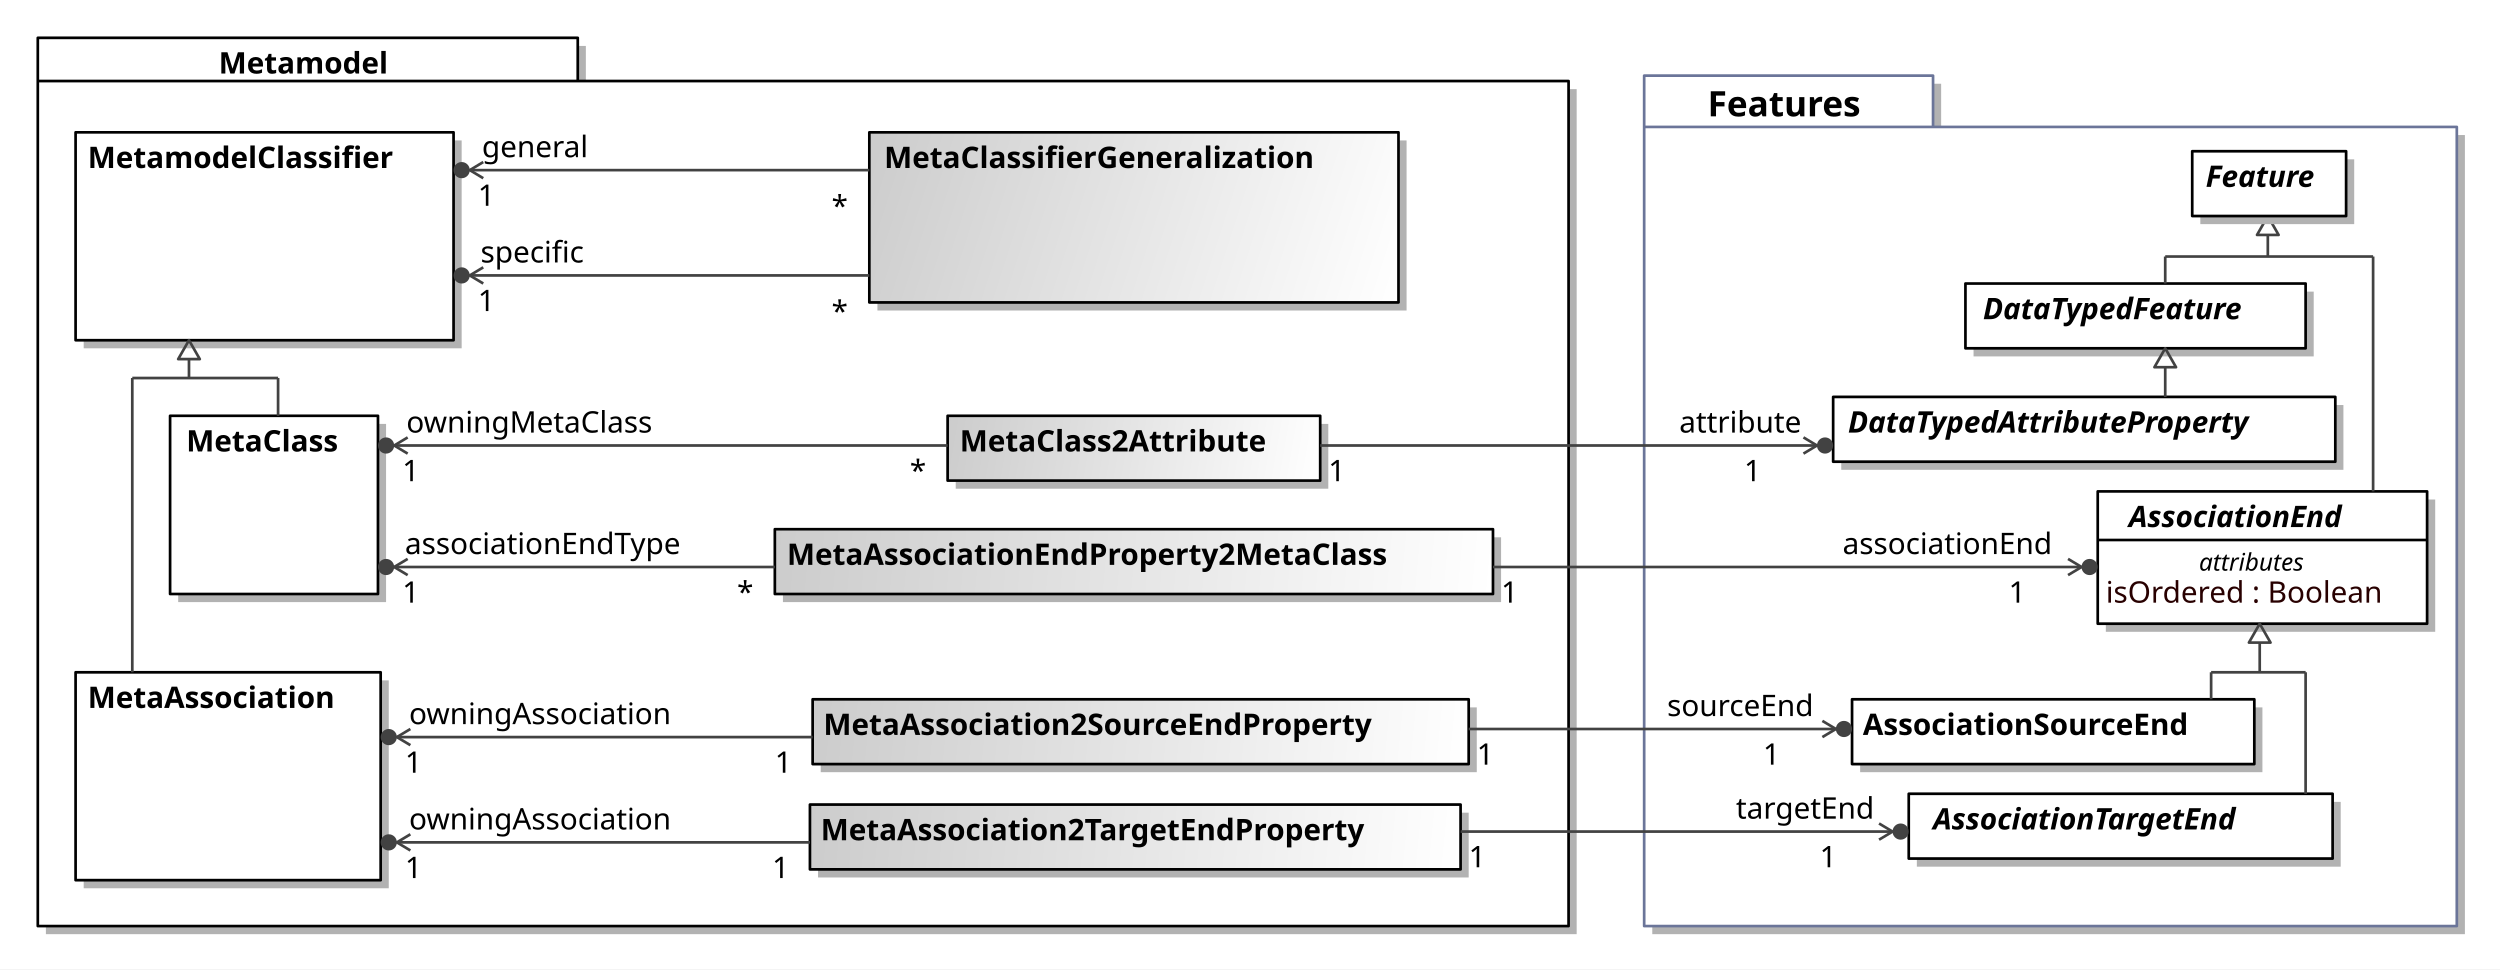
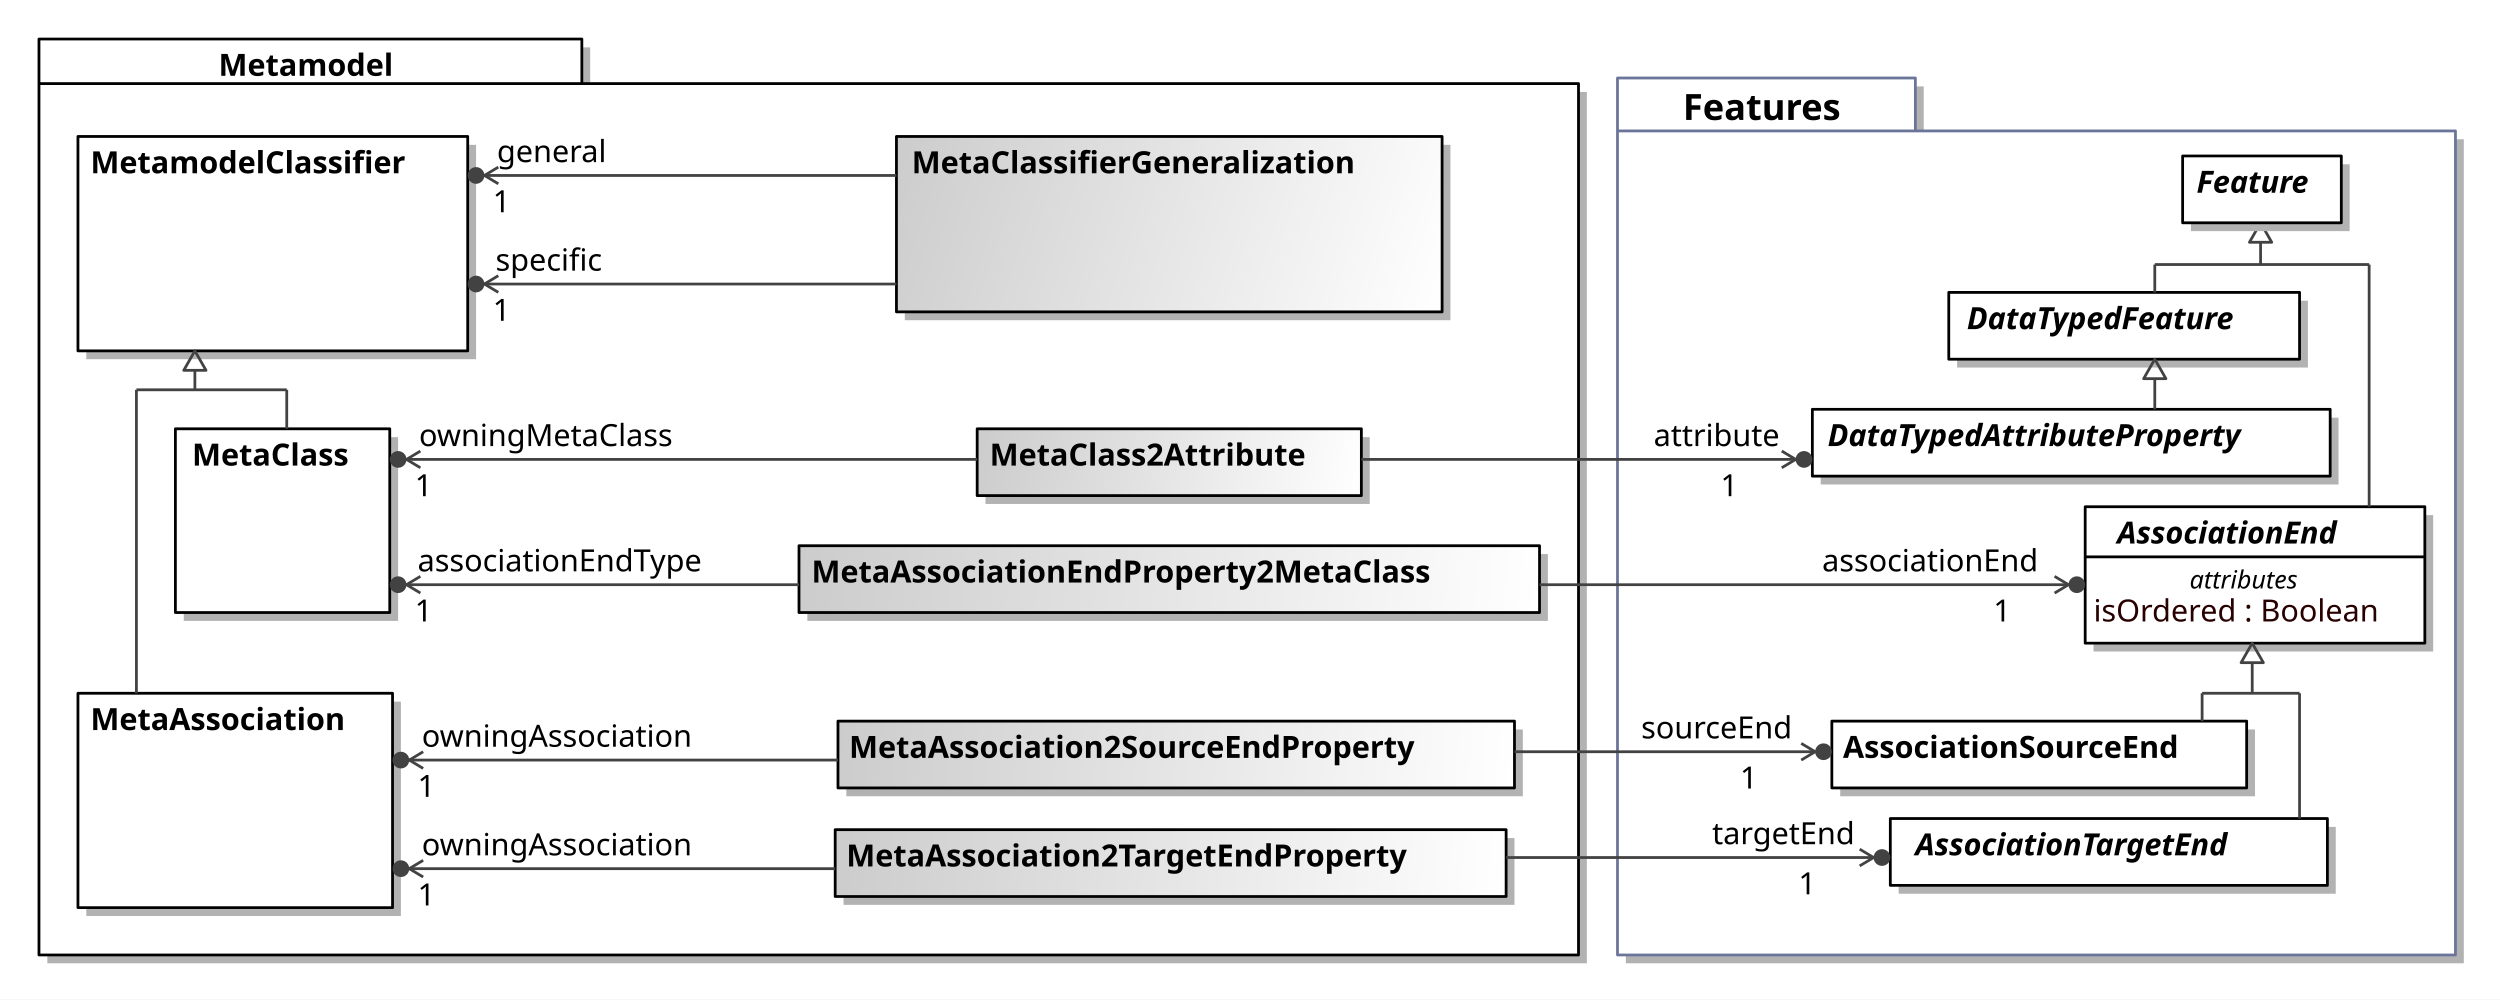
- <svg xmlns="http://www.w3.org/2000/svg" fill-opacity="1" color-rendering="auto" color-interpolation="auto" text-rendering="auto" stroke="black" stroke-linecap="square" width="9.646in" stroke-miterlimit="10" shape-rendering="auto" stroke-opacity="1" fill="black" stroke-dasharray="none" font-weight="normal" stroke-width="1" viewBox="0 0 926 359" height="3.74in" font-family="'Dialog'" font-style="normal" stroke-linejoin="miter" font-size="12" stroke-dashoffset="0" image-rendering="auto">
+ <svg xmlns="http://www.w3.org/2000/svg" fill-opacity="1" color-rendering="auto" color-interpolation="auto" text-rendering="auto" stroke="black" stroke-linecap="square" width="9.354in" stroke-miterlimit="10" shape-rendering="auto" stroke-opacity="1" fill="black" stroke-dasharray="none" font-weight="normal" stroke-width="1" viewBox="0 0 898 359" height="3.74in" font-family="'Dialog'" font-style="normal" stroke-linejoin="miter" font-size="12" stroke-dashoffset="0" image-rendering="auto">
  <defs id="genericDefs" />
  <g>
    <defs id="defs1">
-       <linearGradient x1="14" gradientUnits="userSpaceOnUse" x2="581" y1="14" y2="343" id="linearGradient1" spreadMethod="pad">
+       <linearGradient x1="14" gradientUnits="userSpaceOnUse" x2="567" y1="14" y2="343" id="linearGradient1" spreadMethod="pad">
        <stop stop-opacity="1" stop-color="white" offset="0%" />
        <stop stop-opacity="1" stop-color="white" offset="100%" />
      </linearGradient>
      <linearGradient x1="287" gradientUnits="userSpaceOnUse" x2="553" y1="196" y2="220" id="linearGradient2" spreadMethod="pad">
        <stop stop-opacity="1" stop-color="rgb(204,204,204)" offset="0%" />
        <stop stop-opacity="1" stop-color="white" offset="100%" />
      </linearGradient>
      <linearGradient x1="301" gradientUnits="userSpaceOnUse" x2="544" y1="259" y2="283" id="linearGradient3" spreadMethod="pad">
        <stop stop-opacity="1" stop-color="rgb(204,204,204)" offset="0%" />
        <stop stop-opacity="1" stop-color="white" offset="100%" />
      </linearGradient>
      <linearGradient x1="300" gradientUnits="userSpaceOnUse" x2="541" y1="298" y2="322" id="linearGradient4" spreadMethod="pad">
        <stop stop-opacity="1" stop-color="rgb(204,204,204)" offset="0%" />
        <stop stop-opacity="1" stop-color="white" offset="100%" />
      </linearGradient>
      <linearGradient x1="322" gradientUnits="userSpaceOnUse" x2="518" y1="49" y2="112" id="linearGradient5" spreadMethod="pad">
        <stop stop-opacity="1" stop-color="rgb(204,204,204)" offset="0%" />
        <stop stop-opacity="1" stop-color="white" offset="100%" />
      </linearGradient>
      <linearGradient x1="28" gradientUnits="userSpaceOnUse" x2="168" y1="49" y2="126" id="linearGradient6" spreadMethod="pad">
        <stop stop-opacity="1" stop-color="white" offset="0%" />
        <stop stop-opacity="1" stop-color="white" offset="100%" />
      </linearGradient>
      <linearGradient x1="351" gradientUnits="userSpaceOnUse" x2="489" y1="154" y2="178" id="linearGradient7" spreadMethod="pad">
        <stop stop-opacity="1" stop-color="rgb(204,204,204)" offset="0%" />
        <stop stop-opacity="1" stop-color="white" offset="100%" />
      </linearGradient>
      <linearGradient x1="28" gradientUnits="userSpaceOnUse" x2="141" y1="249" y2="326" id="linearGradient8" spreadMethod="pad">
        <stop stop-opacity="1" stop-color="white" offset="0%" />
        <stop stop-opacity="1" stop-color="white" offset="100%" />
      </linearGradient>
      <linearGradient x1="63" gradientUnits="userSpaceOnUse" x2="140" y1="154" y2="220" id="linearGradient9" spreadMethod="pad">
        <stop stop-opacity="1" stop-color="white" offset="0%" />
        <stop stop-opacity="1" stop-color="white" offset="100%" />
      </linearGradient>
-       <linearGradient x1="609" gradientUnits="userSpaceOnUse" x2="910" y1="28" y2="343" id="linearGradient10" spreadMethod="pad">
-         <stop stop-opacity="1" stop-color="white" offset="0%" />
-         <stop stop-opacity="1" stop-color="white" offset="100%" />
-       </linearGradient>
-       <linearGradient x1="679" gradientUnits="userSpaceOnUse" x2="865" y1="147" y2="171" id="linearGradient11" spreadMethod="pad">
-         <stop stop-opacity="1" stop-color="white" offset="0%" />
-         <stop stop-opacity="1" stop-color="white" offset="100%" />
-       </linearGradient>
-       <linearGradient x1="707" gradientUnits="userSpaceOnUse" x2="864" y1="294" y2="318" id="linearGradient12" spreadMethod="pad">
-         <stop stop-opacity="1" stop-color="white" offset="0%" />
-         <stop stop-opacity="1" stop-color="white" offset="100%" />
-       </linearGradient>
-       <linearGradient x1="686" gradientUnits="userSpaceOnUse" x2="835" y1="259" y2="283" id="linearGradient13" spreadMethod="pad">
-         <stop stop-opacity="1" stop-color="white" offset="0%" />
-         <stop stop-opacity="1" stop-color="white" offset="100%" />
-       </linearGradient>
-       <linearGradient x1="728" gradientUnits="userSpaceOnUse" x2="854" y1="105" y2="129" id="linearGradient14" spreadMethod="pad">
-         <stop stop-opacity="1" stop-color="white" offset="0%" />
-         <stop stop-opacity="1" stop-color="white" offset="100%" />
-       </linearGradient>
-       <linearGradient x1="777" gradientUnits="userSpaceOnUse" x2="899" y1="182" y2="231" id="linearGradient15" spreadMethod="pad">
-         <stop stop-opacity="1" stop-color="white" offset="0%" />
-         <stop stop-opacity="1" stop-color="white" offset="100%" />
-       </linearGradient>
-       <linearGradient x1="812" gradientUnits="userSpaceOnUse" x2="869" y1="56" y2="80" id="linearGradient16" spreadMethod="pad">
+       <linearGradient x1="581" gradientUnits="userSpaceOnUse" x2="882" y1="28" y2="343" id="linearGradient10" spreadMethod="pad">
+         <stop stop-opacity="1" stop-color="white" offset="0%" />
+         <stop stop-opacity="1" stop-color="white" offset="100%" />
+       </linearGradient>
+       <linearGradient x1="651" gradientUnits="userSpaceOnUse" x2="837" y1="147" y2="171" id="linearGradient11" spreadMethod="pad">
+         <stop stop-opacity="1" stop-color="white" offset="0%" />
+         <stop stop-opacity="1" stop-color="white" offset="100%" />
+       </linearGradient>
+       <linearGradient x1="679" gradientUnits="userSpaceOnUse" x2="836" y1="294" y2="318" id="linearGradient12" spreadMethod="pad">
+         <stop stop-opacity="1" stop-color="white" offset="0%" />
+         <stop stop-opacity="1" stop-color="white" offset="100%" />
+       </linearGradient>
+       <linearGradient x1="658" gradientUnits="userSpaceOnUse" x2="807" y1="259" y2="283" id="linearGradient13" spreadMethod="pad">
+         <stop stop-opacity="1" stop-color="white" offset="0%" />
+         <stop stop-opacity="1" stop-color="white" offset="100%" />
+       </linearGradient>
+       <linearGradient x1="700" gradientUnits="userSpaceOnUse" x2="826" y1="105" y2="129" id="linearGradient14" spreadMethod="pad">
+         <stop stop-opacity="1" stop-color="white" offset="0%" />
+         <stop stop-opacity="1" stop-color="white" offset="100%" />
+       </linearGradient>
+       <linearGradient x1="749" gradientUnits="userSpaceOnUse" x2="871" y1="182" y2="231" id="linearGradient15" spreadMethod="pad">
+         <stop stop-opacity="1" stop-color="white" offset="0%" />
+         <stop stop-opacity="1" stop-color="white" offset="100%" />
+       </linearGradient>
+       <linearGradient x1="784" gradientUnits="userSpaceOnUse" x2="841" y1="56" y2="80" id="linearGradient16" spreadMethod="pad">
        <stop stop-opacity="1" stop-color="white" offset="0%" />
        <stop stop-opacity="1" stop-color="white" offset="100%" />
      </linearGradient>
      <clipPath clipPathUnits="userSpaceOnUse" id="clipPath1">
-         <path d="M0 -5 L926 -5 L926 359 L0 359 L0 -5 Z" />
+         <path d="M0 -5 L898 -5 L898 359 L0 359 L0 -5 Z" />
      </clipPath>
    </defs>
    <g fill="white" stroke="white">
-       <rect x="0" width="926" height="364" y="-5" clip-path="url(#clipPath1)" stroke="none" />
-       <rect x="17" y="33" clip-path="url(#clipPath1)" fill="rgb(178,178,178)" width="567" text-rendering="geometricPrecision" height="313" stroke="none" />
-       <rect x="17" y="17" clip-path="url(#clipPath1)" fill="rgb(178,178,178)" width="200" text-rendering="geometricPrecision" height="16" stroke="none" />
-       <polygon fill="url(#linearGradient1)" text-rendering="geometricPrecision" clip-path="url(#clipPath1)" points=" 214 30 214 14 14 14 14 343 581 343 581 30 14 30" stroke="none" />
+       <rect x="0" width="898" height="364" y="-5" clip-path="url(#clipPath1)" stroke="none" />
+       <rect x="17" y="33" clip-path="url(#clipPath1)" fill="rgb(178,178,178)" width="553" text-rendering="geometricPrecision" height="313" stroke="none" />
+       <rect x="17" y="17" clip-path="url(#clipPath1)" fill="rgb(178,178,178)" width="195" text-rendering="geometricPrecision" height="16" stroke="none" />
+       <polygon fill="url(#linearGradient1)" text-rendering="geometricPrecision" clip-path="url(#clipPath1)" points=" 209 30 209 14 14 14 14 343 567 343 567 30 14 30" stroke="none" />
    </g>
    <g stroke-linecap="butt" stroke-linejoin="round" text-rendering="geometricPrecision">
-       <polygon fill="none" points=" 214 30 214 14 14 14 14 343 581 343 581 30 14 30" clip-path="url(#clipPath1)" />
+       <polygon fill="none" points=" 209 30 209 14 14 14 14 343 567 343 567 30 14 30" clip-path="url(#clipPath1)" />
      <rect x="290" y="199" clip-path="url(#clipPath1)" fill="rgb(178,178,178)" width="266" height="24" stroke="none" />
      <rect x="287" y="196" clip-path="url(#clipPath1)" fill="url(#linearGradient2)" width="266" height="24" stroke="none" />
      <rect fill="none" x="287" width="266" height="24" y="196" clip-path="url(#clipPath1)" />
      <text x="291.5" font-size="11" y="209.21" clip-path="url(#clipPath1)" stroke="none" font-weight="bold" space="preserve">MetaAssociationEndProperty2MetaClass</text>
    </g>
    <g stroke-linecap="butt" font-size="11" fill="rgb(178,178,178)" text-rendering="geometricPrecision" stroke-linejoin="round" stroke="rgb(178,178,178)" font-weight="bold">
      <rect x="304" width="243" height="24" y="262" clip-path="url(#clipPath1)" stroke="none" />
      <rect x="301" y="259" clip-path="url(#clipPath1)" fill="url(#linearGradient3)" width="243" height="24" stroke="none" />
      <rect x="301" y="259" clip-path="url(#clipPath1)" fill="none" width="243" height="24" stroke="black" />
      <text fill="black" x="305" space="preserve" y="272.21" clip-path="url(#clipPath1)" stroke="none">MetaAssociation2SourceEndProperty</text>
      <rect x="303" width="241" height="24" y="301" clip-path="url(#clipPath1)" stroke="none" />
      <rect x="300" y="298" clip-path="url(#clipPath1)" fill="url(#linearGradient4)" width="241" height="24" stroke="none" />
      <rect x="300" y="298" clip-path="url(#clipPath1)" fill="none" width="241" height="24" stroke="black" />
      <text fill="black" x="304" space="preserve" y="311.21" clip-path="url(#clipPath1)" stroke="none">MetaAssociation2TargetEndProperty</text>
-       <text fill="black" x="81" space="preserve" y="27.21" clip-path="url(#clipPath1)" stroke="none">Metamodel</text>
      <rect x="325" width="196" height="63" y="52" clip-path="url(#clipPath1)" stroke="none" />
      <rect x="322" y="49" clip-path="url(#clipPath1)" fill="url(#linearGradient5)" width="196" height="63" stroke="none" />
      <rect x="322" y="49" clip-path="url(#clipPath1)" fill="none" width="196" height="63" stroke="black" />
      <text fill="black" x="327.5" space="preserve" y="62.21" clip-path="url(#clipPath1)" stroke="none">MetaClassifierGeneralization</text>
+       <text fill="black" x="78.5" space="preserve" y="27.21" clip-path="url(#clipPath1)" stroke="none">Metamodel</text>
      <rect x="31" width="140" height="77" y="52" clip-path="url(#clipPath1)" stroke="none" />
      <rect x="28" y="49" clip-path="url(#clipPath1)" fill="url(#linearGradient6)" width="140" height="77" stroke="none" />
      <rect x="28" y="49" clip-path="url(#clipPath1)" fill="none" width="140" height="77" stroke="black" />
      <text fill="black" x="32.5" space="preserve" y="62.21" clip-path="url(#clipPath1)" stroke="none">MetamodelClassifier</text>
      <rect x="354" width="138" height="24" y="157" clip-path="url(#clipPath1)" stroke="none" />
      <rect x="351" y="154" clip-path="url(#clipPath1)" fill="url(#linearGradient7)" width="138" height="24" stroke="none" />
      <rect x="351" y="154" clip-path="url(#clipPath1)" fill="none" width="138" height="24" stroke="black" />
      <text fill="black" x="355.5" space="preserve" y="167.21" clip-path="url(#clipPath1)" stroke="none">MetaClass2Attribute</text>
      <rect x="31" width="113" height="77" y="252" clip-path="url(#clipPath1)" stroke="none" />
      <rect x="28" y="249" clip-path="url(#clipPath1)" fill="url(#linearGradient8)" width="113" height="77" stroke="none" />
      <rect x="28" y="249" clip-path="url(#clipPath1)" fill="none" width="113" height="77" stroke="black" />
      <text fill="black" x="32.5" space="preserve" y="262.21" clip-path="url(#clipPath1)" stroke="none">MetaAssociation</text>
      <rect x="66" width="77" height="66" y="157" clip-path="url(#clipPath1)" stroke="none" />
      <rect x="63" y="154" clip-path="url(#clipPath1)" fill="url(#linearGradient9)" width="77" height="66" stroke="none" />
      <rect x="63" y="154" clip-path="url(#clipPath1)" fill="none" width="77" height="66" stroke="black" />
      <text fill="black" x="69" space="preserve" y="167.21" clip-path="url(#clipPath1)" stroke="none">MetaClass</text>
      <polygon fill="none" clip-path="url(#clipPath1)" points=" 74 133 70 126 66 133" stroke="rgb(66,66,66)" />
      <line clip-path="url(#clipPath1)" fill="none" x1="70" x2="70" y1="133" y2="140" stroke="rgb(66,66,66)" />
      <line clip-path="url(#clipPath1)" fill="none" x1="49" x2="103" y1="140" y2="140" stroke="rgb(66,66,66)" />
-       <rect x="612" width="301" height="296" y="50" clip-path="url(#clipPath1)" stroke="none" />
-       <rect x="612" width="107" height="19" y="31" clip-path="url(#clipPath1)" stroke="none" />
-       <polygon fill="url(#linearGradient10)" clip-path="url(#clipPath1)" points=" 716 47 716 28 609 28 609 343 910 343 910 47 609 47" stroke="none" />
-       <polygon fill="none" clip-path="url(#clipPath1)" points=" 716 47 716 28 609 28 609 343 910 343 910 47 609 47" stroke="rgb(107,117,153)" />
-       <rect x="682" width="186" height="24" y="150" clip-path="url(#clipPath1)" stroke="none" />
-       <rect x="679" y="147" clip-path="url(#clipPath1)" fill="url(#linearGradient11)" width="186" height="24" stroke="none" />
-       <rect x="679" y="147" clip-path="url(#clipPath1)" fill="none" width="186" height="24" stroke="black" />
-       <text x="684.5" y="160.21" clip-path="url(#clipPath1)" fill="black" font-style="italic" stroke="none" space="preserve">DataTypedAttributeProperty</text>
-       <rect x="710" width="157" height="24" y="297" clip-path="url(#clipPath1)" stroke="none" />
-       <rect x="707" y="294" clip-path="url(#clipPath1)" fill="url(#linearGradient12)" width="157" height="24" stroke="none" />
-       <rect x="707" y="294" clip-path="url(#clipPath1)" fill="none" width="157" height="24" stroke="black" />
-       <text x="716" y="307.21" clip-path="url(#clipPath1)" fill="black" font-style="italic" stroke="none" space="preserve">AssociationTargetEnd</text>
-       <rect x="689" width="149" height="24" y="262" clip-path="url(#clipPath1)" stroke="none" />
-       <rect x="686" y="259" clip-path="url(#clipPath1)" fill="url(#linearGradient13)" width="149" height="24" stroke="none" />
-       <rect x="686" y="259" clip-path="url(#clipPath1)" fill="none" width="149" height="24" stroke="black" />
-       <text fill="black" x="690" space="preserve" y="272.21" clip-path="url(#clipPath1)" stroke="none">AssociationSourceEnd</text>
-       <rect x="731" width="126" height="24" y="108" clip-path="url(#clipPath1)" stroke="none" />
-       <rect x="728" y="105" clip-path="url(#clipPath1)" fill="url(#linearGradient14)" width="126" height="24" stroke="none" />
-       <rect x="728" y="105" clip-path="url(#clipPath1)" fill="none" width="126" height="24" stroke="black" />
-       <text x="734.5" y="118.21" clip-path="url(#clipPath1)" fill="black" font-style="italic" stroke="none" space="preserve">DataTypedFeature</text>
-       <rect x="780" width="122" height="49" y="185" clip-path="url(#clipPath1)" stroke="none" />
-       <rect x="777" y="182" clip-path="url(#clipPath1)" fill="url(#linearGradient15)" width="122" height="49" stroke="none" />
-       <rect x="777" y="182" clip-path="url(#clipPath1)" fill="none" width="122" height="49" stroke="black" />
-       <line clip-path="url(#clipPath1)" fill="none" x1="777" x2="899" y1="200" y2="200" stroke="black" />
+       <rect x="584" width="301" height="296" y="50" clip-path="url(#clipPath1)" stroke="none" />
+       <rect x="584" width="107" height="19" y="31" clip-path="url(#clipPath1)" stroke="none" />
+       <polygon fill="url(#linearGradient10)" clip-path="url(#clipPath1)" points=" 688 47 688 28 581 28 581 343 882 343 882 47 581 47" stroke="none" />
+       <polygon fill="none" clip-path="url(#clipPath1)" points=" 688 47 688 28 581 28 581 343 882 343 882 47 581 47" stroke="rgb(107,117,153)" />
+       <rect x="654" width="186" height="24" y="150" clip-path="url(#clipPath1)" stroke="none" />
+       <rect x="651" y="147" clip-path="url(#clipPath1)" fill="url(#linearGradient11)" width="186" height="24" stroke="none" />
+       <rect x="651" y="147" clip-path="url(#clipPath1)" fill="none" width="186" height="24" stroke="black" />
+       <text x="656.5" y="160.21" clip-path="url(#clipPath1)" fill="black" font-style="italic" stroke="none" space="preserve">DataTypedAttributeProperty</text>
+       <rect x="682" width="157" height="24" y="297" clip-path="url(#clipPath1)" stroke="none" />
+       <rect x="679" y="294" clip-path="url(#clipPath1)" fill="url(#linearGradient12)" width="157" height="24" stroke="none" />
+       <rect x="679" y="294" clip-path="url(#clipPath1)" fill="none" width="157" height="24" stroke="black" />
+       <text x="688" y="307.21" clip-path="url(#clipPath1)" fill="black" font-style="italic" stroke="none" space="preserve">AssociationTargetEnd</text>
+       <rect x="661" width="149" height="24" y="262" clip-path="url(#clipPath1)" stroke="none" />
+       <rect x="658" y="259" clip-path="url(#clipPath1)" fill="url(#linearGradient13)" width="149" height="24" stroke="none" />
+       <rect x="658" y="259" clip-path="url(#clipPath1)" fill="none" width="149" height="24" stroke="black" />
+       <text fill="black" x="662" space="preserve" y="272.21" clip-path="url(#clipPath1)" stroke="none">AssociationSourceEnd</text>
+       <rect x="703" width="126" height="24" y="108" clip-path="url(#clipPath1)" stroke="none" />
+       <rect x="700" y="105" clip-path="url(#clipPath1)" fill="url(#linearGradient14)" width="126" height="24" stroke="none" />
+       <rect x="700" y="105" clip-path="url(#clipPath1)" fill="none" width="126" height="24" stroke="black" />
+       <text x="706.5" y="118.21" clip-path="url(#clipPath1)" fill="black" font-style="italic" stroke="none" space="preserve">DataTypedFeature</text>
+       <rect x="752" width="122" height="49" y="185" clip-path="url(#clipPath1)" stroke="none" />
+       <rect x="749" y="182" clip-path="url(#clipPath1)" fill="url(#linearGradient15)" width="122" height="49" stroke="none" />
+       <rect x="749" y="182" clip-path="url(#clipPath1)" fill="none" width="122" height="49" stroke="black" />
+       <line clip-path="url(#clipPath1)" fill="none" x1="749" x2="871" y1="200" y2="200" stroke="black" />
    </g>
    <g font-style="italic" text-rendering="geometricPrecision" font-size="9" stroke-linecap="butt" stroke-linejoin="round">
-       <text x="814.5" space="preserve" y="211.354" clip-path="url(#clipPath1)" stroke="none">attributes</text>
+       <text x="786.5" space="preserve" y="211.354" clip-path="url(#clipPath1)" stroke="none">attributes</text>
    </g>
    <g fill="rgb(40,0,0)" text-rendering="geometricPrecision" font-size="11" stroke-linecap="butt" stroke="rgb(40,0,0)" stroke-linejoin="round">
-       <text x="780" space="preserve" y="223.21" clip-path="url(#clipPath1)" stroke="none">isOrdered : Boolean</text>
+       <text x="752" space="preserve" y="223.21" clip-path="url(#clipPath1)" stroke="none">isOrdered : Boolean</text>
    </g>
    <g font-style="italic" text-rendering="geometricPrecision" font-size="11" font-weight="bold" stroke-linecap="butt" stroke-linejoin="round">
-       <text x="788.5" space="preserve" y="195.21" clip-path="url(#clipPath1)" stroke="none">AssociationEnd</text>
-       <text x="632.5" font-size="13" y="43.067" clip-path="url(#clipPath1)" font-style="normal" stroke="none" space="preserve">Features</text>
+       <text x="760.5" space="preserve" y="195.21" clip-path="url(#clipPath1)" stroke="none">AssociationEnd</text>
+       <text x="604.5" font-size="13" y="43.067" clip-path="url(#clipPath1)" font-style="normal" stroke="none" space="preserve">Features</text>
    </g>
    <g stroke-linecap="butt" font-size="13" fill="rgb(66,66,66)" text-rendering="geometricPrecision" stroke-linejoin="round" stroke="rgb(66,66,66)" font-weight="bold">
-       <polygon fill="none" points=" 844 87 840 80 836 87" clip-path="url(#clipPath1)" />
-       <line y2="95" fill="none" x1="840" clip-path="url(#clipPath1)" x2="840" y1="87" />
-       <line y2="95" fill="none" x1="802" clip-path="url(#clipPath1)" x2="879" y1="95" />
-       <rect x="815" y="59" clip-path="url(#clipPath1)" fill="rgb(178,178,178)" width="57" height="24" stroke="none" />
-       <rect x="812" y="56" clip-path="url(#clipPath1)" fill="url(#linearGradient16)" width="57" height="24" stroke="none" />
-       <rect x="812" y="56" clip-path="url(#clipPath1)" fill="none" width="57" height="24" stroke="black" />
+       <polygon fill="none" points=" 816 87 812 80 808 87" clip-path="url(#clipPath1)" />
+       <line y2="95" fill="none" x1="812" clip-path="url(#clipPath1)" x2="812" y1="87" />
+       <line y2="95" fill="none" x1="774" clip-path="url(#clipPath1)" x2="851" y1="95" />
+       <rect x="787" y="59" clip-path="url(#clipPath1)" fill="rgb(178,178,178)" width="57" height="24" stroke="none" />
+       <rect x="784" y="56" clip-path="url(#clipPath1)" fill="url(#linearGradient16)" width="57" height="24" stroke="none" />
+       <rect x="784" y="56" clip-path="url(#clipPath1)" fill="none" width="57" height="24" stroke="black" />
    </g>
    <g font-style="italic" text-rendering="geometricPrecision" font-size="11" font-weight="bold" stroke-linecap="butt" stroke-linejoin="round">
-       <text x="817" space="preserve" y="69.21" clip-path="url(#clipPath1)" stroke="none">Feature</text>
-       <polygon fill="none" clip-path="url(#clipPath1)" points=" 841 238 837 231 833 238" stroke="rgb(66,66,66)" />
-       <line clip-path="url(#clipPath1)" fill="none" x1="837" x2="837" y1="238" y2="249" stroke="rgb(66,66,66)" />
-       <line clip-path="url(#clipPath1)" fill="none" x1="819" x2="854" y1="249" y2="249" stroke="rgb(66,66,66)" />
-       <circle fill="rgb(66,66,66)" r="3" clip-path="url(#clipPath1)" cx="774" cy="210" stroke="none" />
-       <path fill="none" d="M766 207 L771 210 L766 213" clip-path="url(#clipPath1)" stroke="rgb(66,66,66)" />
-       <path fill="none" d="M771 210 L553 210" clip-path="url(#clipPath1)" stroke="rgb(66,66,66)" />
-       <text x="682.5" y="205.21" clip-path="url(#clipPath1)" font-style="normal" stroke="none" font-weight="normal" space="preserve">associationEnd</text>
-       <text x="744" y="223.21" clip-path="url(#clipPath1)" font-style="normal" stroke="none" font-weight="normal" space="preserve">1</text>
-       <text x="556" y="223.21" clip-path="url(#clipPath1)" font-style="normal" stroke="none" font-weight="normal" space="preserve">1</text>
+       <text x="789" space="preserve" y="69.21" clip-path="url(#clipPath1)" stroke="none">Feature</text>
+       <polygon fill="none" clip-path="url(#clipPath1)" points=" 813 238 809 231 805 238" stroke="rgb(66,66,66)" />
+       <line clip-path="url(#clipPath1)" fill="none" x1="809" x2="809" y1="238" y2="249" stroke="rgb(66,66,66)" />
+       <line clip-path="url(#clipPath1)" fill="none" x1="791" x2="826" y1="249" y2="249" stroke="rgb(66,66,66)" />
+       <circle fill="rgb(66,66,66)" r="3" clip-path="url(#clipPath1)" cx="143" cy="165" stroke="none" />
+       <path fill="none" d="M151 168 L146 165 L151 162" clip-path="url(#clipPath1)" stroke="rgb(66,66,66)" />
+       <path fill="none" d="M146 165 L351 165" clip-path="url(#clipPath1)" stroke="rgb(66,66,66)" />
+       <text x="150.5" y="160.21" clip-path="url(#clipPath1)" font-style="normal" stroke="none" font-weight="normal" space="preserve">owningMetaClass</text>
+       <text x="149" y="178.21" clip-path="url(#clipPath1)" font-style="normal" stroke="none" font-weight="normal" space="preserve">1</text>
    </g>
    <g fill="rgb(66,66,66)" text-rendering="geometricPrecision" font-size="11" stroke-linecap="butt" stroke="rgb(66,66,66)" stroke-linejoin="round">
-       <circle r="3" clip-path="url(#clipPath1)" cx="143" cy="165" stroke="none" />
-       <path fill="none" d="M151 168 L146 165 L151 162" clip-path="url(#clipPath1)" />
-       <path fill="none" d="M146 165 L351 165" clip-path="url(#clipPath1)" />
-       <text fill="black" x="150.5" space="preserve" y="160.21" clip-path="url(#clipPath1)" stroke="none">owningMetaClass</text>
-       <text fill="black" x="149" space="preserve" y="178.21" clip-path="url(#clipPath1)" stroke="none">1</text>
-       <text fill="black" x="337" space="preserve" y="178.21" clip-path="url(#clipPath1)" stroke="none">*</text>
-       <circle r="3" clip-path="url(#clipPath1)" cx="676" cy="165" stroke="none" />
-       <path fill="none" d="M668 162 L673 165 L668 168" clip-path="url(#clipPath1)" />
-       <path fill="none" d="M673 165 L489 165" clip-path="url(#clipPath1)" />
-       <text fill="black" x="622" space="preserve" y="160.21" clip-path="url(#clipPath1)" stroke="none">attribute</text>
-       <text fill="black" x="646" space="preserve" y="178.21" clip-path="url(#clipPath1)" stroke="none">1</text>
-       <text fill="black" x="492" space="preserve" y="178.21" clip-path="url(#clipPath1)" stroke="none">1</text>
-       <circle r="3" clip-path="url(#clipPath1)" cx="704" cy="308" stroke="none" />
-       <path fill="none" d="M696 305 L701 308 L696 311" clip-path="url(#clipPath1)" />
-       <path fill="none" d="M701 308 L541 308" clip-path="url(#clipPath1)" />
-       <text fill="black" x="643" space="preserve" y="303.21" clip-path="url(#clipPath1)" stroke="none">targetEnd</text>
-       <text fill="black" x="674" space="preserve" y="321.21" clip-path="url(#clipPath1)" stroke="none">1</text>
-       <text fill="black" x="544" space="preserve" y="321.21" clip-path="url(#clipPath1)" stroke="none">1</text>
+       <circle r="3" clip-path="url(#clipPath1)" cx="746" cy="210" stroke="none" />
+       <path fill="none" d="M738 207 L743 210 L738 213" clip-path="url(#clipPath1)" />
+       <path fill="none" d="M743 210 L553 210" clip-path="url(#clipPath1)" />
+       <text fill="black" x="654.5" space="preserve" y="205.21" clip-path="url(#clipPath1)" stroke="none">associationEnd</text>
+       <text fill="black" x="716" space="preserve" y="223.21" clip-path="url(#clipPath1)" stroke="none">1</text>
+       <circle r="3" clip-path="url(#clipPath1)" cx="648" cy="165" stroke="none" />
+       <path fill="none" d="M640 162 L645 165 L640 168" clip-path="url(#clipPath1)" />
+       <path fill="none" d="M645 165 L489 165" clip-path="url(#clipPath1)" />
+       <text fill="black" x="594" space="preserve" y="160.21" clip-path="url(#clipPath1)" stroke="none">attribute</text>
+       <text fill="black" x="618" space="preserve" y="178.21" clip-path="url(#clipPath1)" stroke="none">1</text>
      <circle r="3" clip-path="url(#clipPath1)" cx="144" cy="273" stroke="none" />
      <path fill="none" d="M152 276 L147 273 L152 270" clip-path="url(#clipPath1)" />
      <path fill="none" d="M147 273 L301 273" clip-path="url(#clipPath1)" />
      <text fill="black" x="151.5" space="preserve" y="268.21" clip-path="url(#clipPath1)" stroke="none">owningAssociation</text>
      <text fill="black" x="150" space="preserve" y="286.21" clip-path="url(#clipPath1)" stroke="none">1</text>
-       <text fill="black" x="287" space="preserve" y="286.21" clip-path="url(#clipPath1)" stroke="none">1</text>
      <circle r="3" clip-path="url(#clipPath1)" cx="144" cy="312" stroke="none" />
      <path fill="none" d="M152 315 L147 312 L152 309" clip-path="url(#clipPath1)" />
      <path fill="none" d="M147 312 L300 312" clip-path="url(#clipPath1)" />
      <text fill="black" x="151.5" space="preserve" y="307.21" clip-path="url(#clipPath1)" stroke="none">owningAssociation</text>
      <text fill="black" x="150" space="preserve" y="325.21" clip-path="url(#clipPath1)" stroke="none">1</text>
-       <text fill="black" x="286" space="preserve" y="325.21" clip-path="url(#clipPath1)" stroke="none">1</text>
      <circle r="3" clip-path="url(#clipPath1)" cx="171" cy="63" stroke="none" />
      <path fill="none" d="M179 66 L174 63 L179 60" clip-path="url(#clipPath1)" />
      <path fill="none" d="M174 63 L322 63" clip-path="url(#clipPath1)" />
      <text fill="black" x="178.5" space="preserve" y="58.21" clip-path="url(#clipPath1)" stroke="none">general</text>
      <text fill="black" x="177" space="preserve" y="76.21" clip-path="url(#clipPath1)" stroke="none">1</text>
-       <text fill="black" x="308" space="preserve" y="80.21" clip-path="url(#clipPath1)" stroke="none">*</text>
      <circle r="3" clip-path="url(#clipPath1)" cx="171" cy="102" stroke="none" />
      <path fill="none" d="M179 105 L174 102 L179 99" clip-path="url(#clipPath1)" />
      <path fill="none" d="M174 102 L322 102" clip-path="url(#clipPath1)" />
      <text fill="black" x="178" space="preserve" y="97.21" clip-path="url(#clipPath1)" stroke="none">specific</text>
      <text fill="black" x="177" space="preserve" y="115.21" clip-path="url(#clipPath1)" stroke="none">1</text>
-       <text fill="black" x="308" space="preserve" y="119.21" clip-path="url(#clipPath1)" stroke="none">*</text>
      <circle r="3" clip-path="url(#clipPath1)" cx="143" cy="210" stroke="none" />
      <path fill="none" d="M151 213 L146 210 L151 207" clip-path="url(#clipPath1)" />
      <path fill="none" d="M146 210 L287 210" clip-path="url(#clipPath1)" />
      <text fill="black" x="150" space="preserve" y="205.21" clip-path="url(#clipPath1)" stroke="none">associationEndType</text>
      <text fill="black" x="149" space="preserve" y="223.21" clip-path="url(#clipPath1)" stroke="none">1</text>
-       <text fill="black" x="273" space="preserve" y="223.21" clip-path="url(#clipPath1)" stroke="none">*</text>
-       <circle r="3" clip-path="url(#clipPath1)" cx="683" cy="270" stroke="none" />
-       <path fill="none" d="M675 267 L680 270 L675 273" clip-path="url(#clipPath1)" />
-       <path fill="none" d="M680 270 L544 270" clip-path="url(#clipPath1)" />
-       <text fill="black" x="617.5" space="preserve" y="265.21" clip-path="url(#clipPath1)" stroke="none">sourceEnd</text>
-       <text fill="black" x="653" space="preserve" y="283.21" clip-path="url(#clipPath1)" stroke="none">1</text>
-       <text fill="black" x="547" space="preserve" y="283.21" clip-path="url(#clipPath1)" stroke="none">1</text>
+       <circle r="3" clip-path="url(#clipPath1)" cx="676" cy="308" stroke="none" />
+       <path fill="none" d="M668 305 L673 308 L668 311" clip-path="url(#clipPath1)" />
+       <path fill="none" d="M673 308 L541 308" clip-path="url(#clipPath1)" />
+       <text fill="black" x="615" space="preserve" y="303.21" clip-path="url(#clipPath1)" stroke="none">targetEnd</text>
+       <text fill="black" x="646" space="preserve" y="321.21" clip-path="url(#clipPath1)" stroke="none">1</text>
+       <circle r="3" clip-path="url(#clipPath1)" cx="655" cy="270" stroke="none" />
+       <path fill="none" d="M647 267 L652 270 L647 273" clip-path="url(#clipPath1)" />
+       <path fill="none" d="M652 270 L544 270" clip-path="url(#clipPath1)" />
+       <text fill="black" x="589.5" space="preserve" y="265.21" clip-path="url(#clipPath1)" stroke="none">sourceEnd</text>
+       <text fill="black" x="625" space="preserve" y="283.21" clip-path="url(#clipPath1)" stroke="none">1</text>
      <path fill="none" d="M49 140 L49 249" clip-path="url(#clipPath1)" />
      <path fill="none" d="M103 140 L103 154" clip-path="url(#clipPath1)" />
-       <path fill="none" d="M879 95 L879 182" clip-path="url(#clipPath1)" />
-       <path fill="none" d="M854 249 L854 294" clip-path="url(#clipPath1)" />
-       <polygon fill="none" points=" 806 136 802 129 798 136" clip-path="url(#clipPath1)" />
-       <path fill="none" d="M802 136 L802 147" clip-path="url(#clipPath1)" />
-       <path fill="none" d="M802 95 L802 105" clip-path="url(#clipPath1)" />
-       <path fill="none" d="M819 249 L819 259" clip-path="url(#clipPath1)" />
+       <path fill="none" d="M851 95 L851 182" clip-path="url(#clipPath1)" />
+       <path fill="none" d="M826 249 L826 294" clip-path="url(#clipPath1)" />
+       <polygon fill="none" points=" 778 136 774 129 770 136" clip-path="url(#clipPath1)" />
+       <path fill="none" d="M774 136 L774 147" clip-path="url(#clipPath1)" />
+       <path fill="none" d="M774 95 L774 105" clip-path="url(#clipPath1)" />
+       <path fill="none" d="M791 249 L791 259" clip-path="url(#clipPath1)" />
    </g>
  </g>
</svg>
